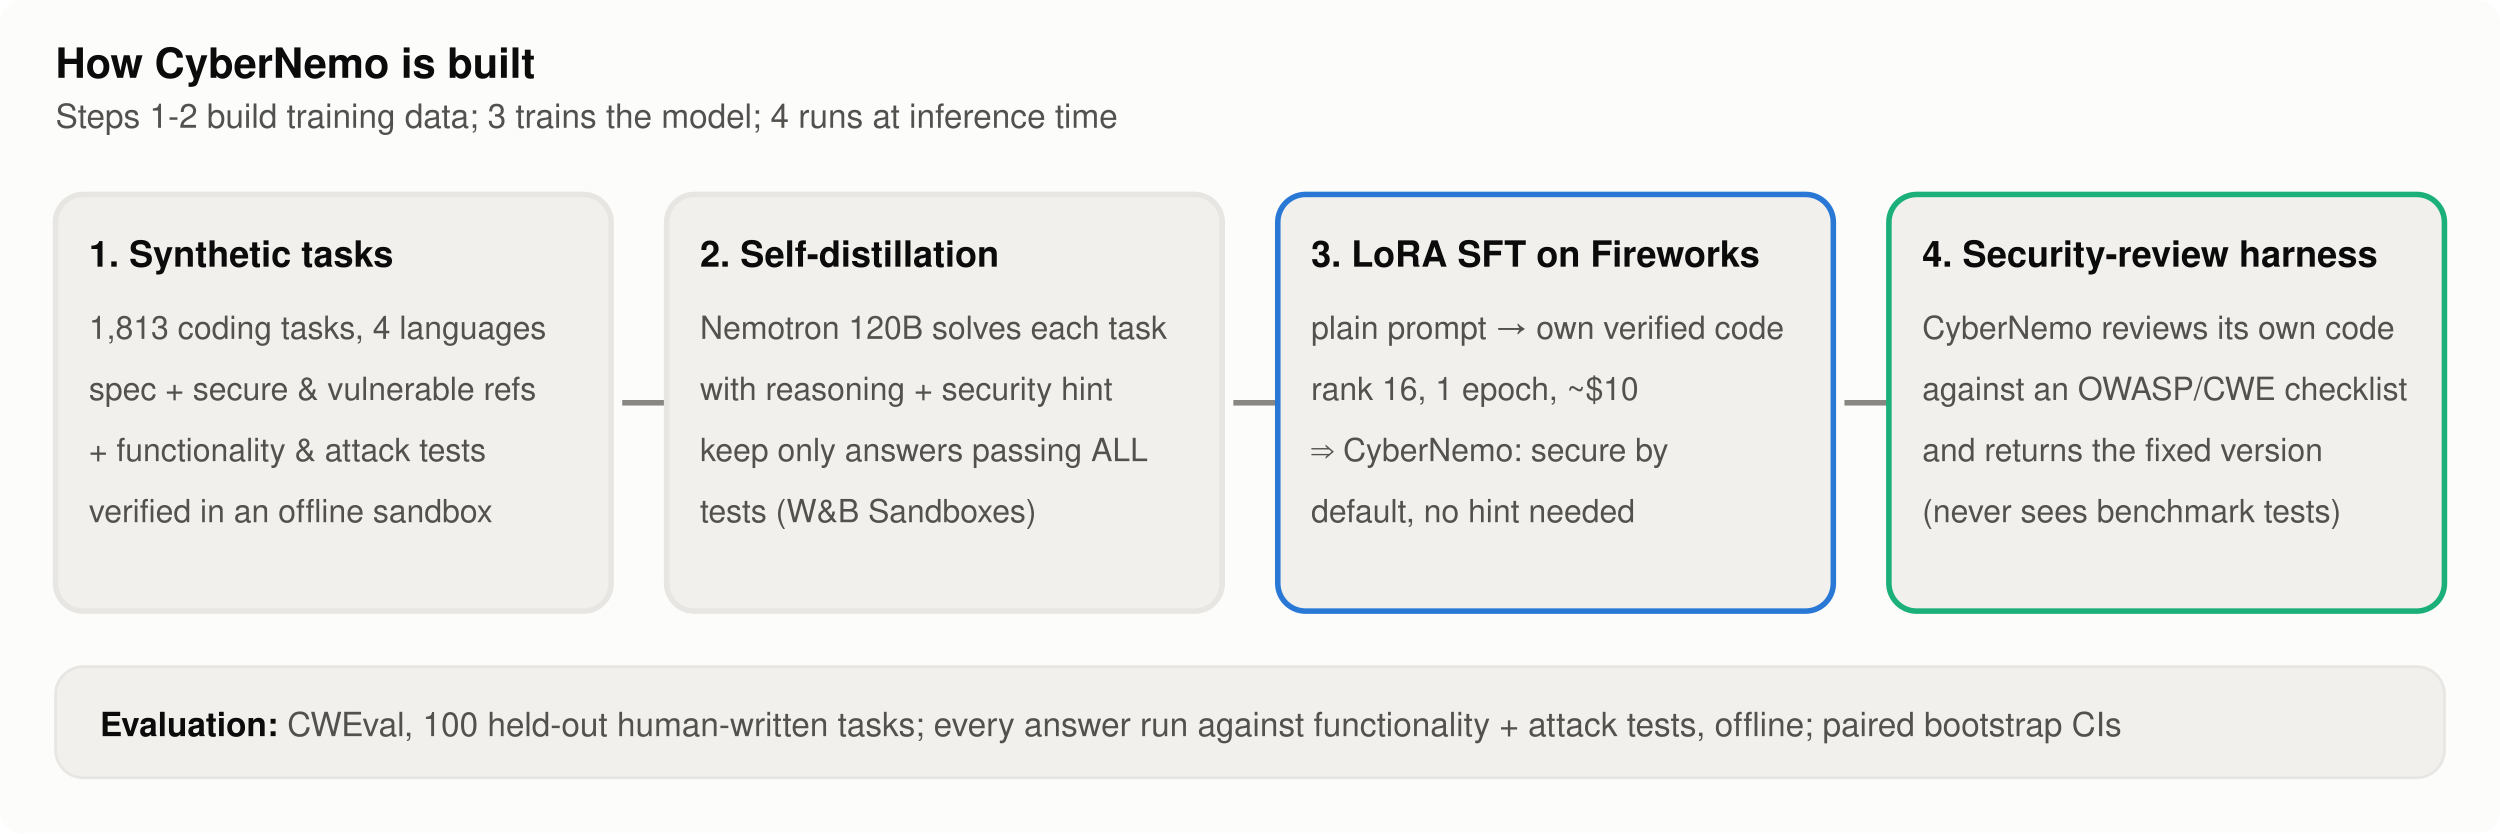
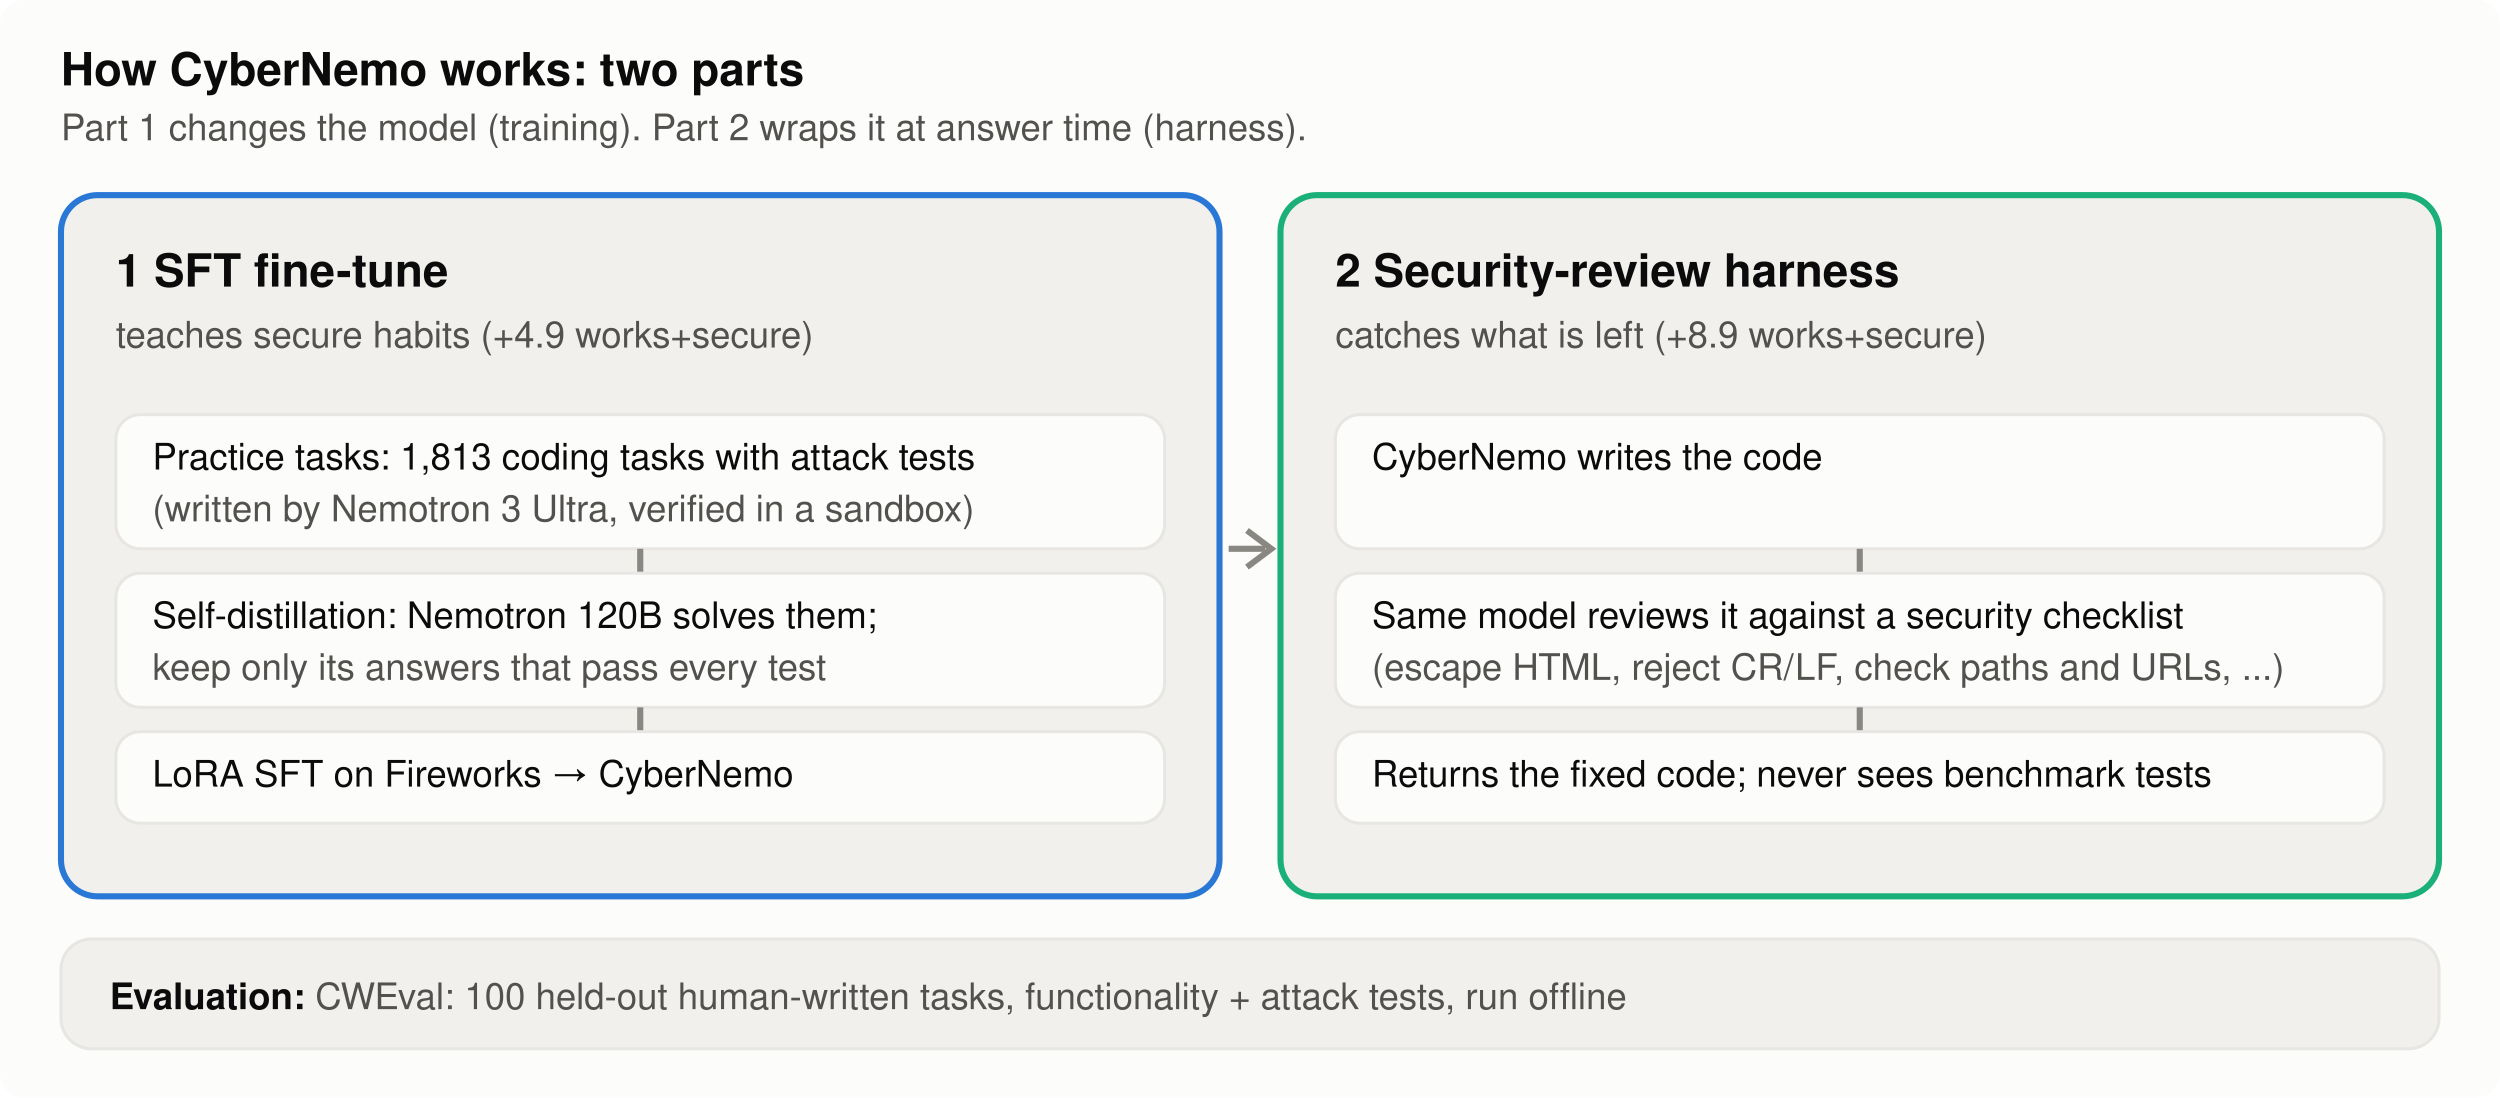
- <svg xmlns="http://www.w3.org/2000/svg" width="900" height="300" viewBox="0 0 900 300" font-family="-apple-system,Segoe UI,Helvetica,Arial,sans-serif">
-   <rect width="900" height="300" rx="8" fill="#fcfcfb" />
-   <text x="20" y="28" font-size="15" font-weight="600" fill="#0b0b0b">How CyberNemo is built</text>
-   <text x="20" y="46" font-size="12" fill="#52514e">Steps 1-2 build training data; 3 trains the model; 4 runs at inference time</text>
-   <rect x="20" y="70" width="200" height="150" rx="10" fill="#f1f0ec" stroke="#e7e6e2" stroke-width="2" />
-   <text x="32" y="96" font-size="13" font-weight="600" fill="#0b0b0b">1. Synthetic tasks</text>
-   <text x="32" y="122" font-size="11.5" fill="#52514e">1,813 coding tasks, 4 languages</text>
-   <text x="32" y="144" font-size="11.5" fill="#52514e">spec + secure &amp; vulnerable refs</text>
-   <text x="32" y="166" font-size="11.5" fill="#52514e">+ functionality &amp; attack tests</text>
-   <text x="32" y="188" font-size="11.5" fill="#52514e">verified in an offline sandbox</text>
-   <path d="M224,145 H254" stroke="#898781" stroke-width="2" />
-   <path d="M248,139 L256,145 L248,151" fill="none" stroke="#898781" stroke-width="2" />
-   <rect x="240" y="70" width="200" height="150" rx="10" fill="#f1f0ec" stroke="#e7e6e2" stroke-width="2" />
-   <text x="252" y="96" font-size="13" font-weight="600" fill="#0b0b0b">2. Self-distillation</text>
-   <text x="252" y="122" font-size="11.5" fill="#52514e">Nemotron 120B solves each task</text>
-   <text x="252" y="144" font-size="11.5" fill="#52514e">with reasoning + security hint</text>
-   <text x="252" y="166" font-size="11.5" fill="#52514e">keep only answers passing ALL</text>
-   <text x="252" y="188" font-size="11.5" fill="#52514e">tests (W&amp;B Sandboxes)</text>
-   <path d="M444,145 H474" stroke="#898781" stroke-width="2" />
-   <path d="M468,139 L476,145 L468,151" fill="none" stroke="#898781" stroke-width="2" />
-   <rect x="460" y="70" width="200" height="150" rx="10" fill="#f1f0ec" stroke="#2a78d6" stroke-width="2" />
-   <text x="472" y="96" font-size="13" font-weight="600" fill="#0b0b0b">3. LoRA SFT on Fireworks</text>
-   <text x="472" y="122" font-size="11.5" fill="#52514e">plain prompt → own verified code</text>
-   <text x="472" y="144" font-size="11.5" fill="#52514e">rank 16, 1 epoch, ~$10</text>
-   <text x="472" y="166" font-size="11.5" fill="#52514e">⇒ CyberNemo: secure by</text>
-   <text x="472" y="188" font-size="11.5" fill="#52514e">default, no hint needed</text>
-   <path d="M664,145 H694" stroke="#898781" stroke-width="2" />
-   <path d="M688,139 L696,145 L688,151" fill="none" stroke="#898781" stroke-width="2" />
-   <rect x="680" y="70" width="200" height="150" rx="10" fill="#f1f0ec" stroke="#1baf7a" stroke-width="2" />
-   <text x="692" y="96" font-size="13" font-weight="600" fill="#0b0b0b">4. Security-review harness</text>
-   <text x="692" y="122" font-size="11.5" fill="#52514e">CyberNemo reviews its own code</text>
-   <text x="692" y="144" font-size="11.5" fill="#52514e">against an OWASP/CWE checklist</text>
-   <text x="692" y="166" font-size="11.5" fill="#52514e">and returns the fixed version</text>
-   <text x="692" y="188" font-size="11.5" fill="#52514e">(never sees benchmark tests)</text>
-   <rect x="20" y="240" width="860" height="40" rx="10" fill="#f1f0ec" stroke="#e7e6e2" />
-   <text x="36" y="265" font-size="12" fill="#52514e">
-     <tspan font-weight="600" fill="#0b0b0b">Evaluation:</tspan> CWEval, 100 held-out human-written tasks; every answer run against functionality + attack tests, offline; paired bootstrap CIs</text>
+ <svg xmlns="http://www.w3.org/2000/svg" width="820" height="360" viewBox="0 0 820 360" font-family="-apple-system,Segoe UI,Helvetica,Arial,sans-serif">
+   <rect width="820" height="360" rx="8" fill="#fcfcfb" />
+   <text x="20" y="28" font-size="15" font-weight="600" fill="#0b0b0b">How CyberNemo works: two parts</text>
+   <text x="20" y="46" font-size="12" fill="#52514e">Part 1 changes the model (training). Part 2 wraps it at answer time (harness).</text>
+   <rect x="20" y="64" width="380" height="230" rx="12" fill="#f1f0ec" stroke="#2a78d6" stroke-width="2" />
+   <text x="38" y="94" font-size="15" font-weight="700" fill="#0b0b0b">1  SFT fine-tune</text>
+   <text x="38" y="114" font-size="12" fill="#52514e">teaches secure habits  (+4.9 works+secure)</text>
+   <rect x="38" y="136" width="344" height="44" rx="8" fill="#fcfcfb" stroke="#e7e6e2" />
+   <text x="50" y="154" font-size="12" fill="#0b0b0b">Practice tasks: 1,813 coding tasks with attack tests</text>
+   <text x="50" y="171" font-size="12" fill="#52514e">(written by Nemotron 3 Ultra, verified in a sandbox)</text>
+   <path d="M210,180 V188" stroke="#898781" stroke-width="2" />
+   <rect x="38" y="188" width="344" height="44" rx="8" fill="#fcfcfb" stroke="#e7e6e2" />
+   <text x="50" y="206" font-size="12" fill="#0b0b0b">Self-distillation: Nemotron 120B solves them;</text>
+   <text x="50" y="223" font-size="12" fill="#52514e">keep only its answers that pass every test</text>
+   <path d="M210,232 V240" stroke="#898781" stroke-width="2" />
+   <rect x="38" y="240" width="344" height="30" rx="8" fill="#fcfcfb" stroke="#e7e6e2" />
+   <text x="50" y="258" font-size="12" fill="#0b0b0b">LoRA SFT on Fireworks  →  CyberNemo</text>
+   <rect x="420" y="64" width="380" height="230" rx="12" fill="#f1f0ec" stroke="#1baf7a" stroke-width="2" />
+   <text x="438" y="94" font-size="15" font-weight="700" fill="#0b0b0b">2  Security-review harness</text>
+   <text x="438" y="114" font-size="12" fill="#52514e">catches what is left  (+8.9 works+secure)</text>
+   <rect x="438" y="136" width="344" height="44" rx="8" fill="#fcfcfb" stroke="#e7e6e2" />
+   <text x="450" y="154" font-size="12" fill="#0b0b0b">CyberNemo writes the code</text>
+   <path d="M610,180 V188" stroke="#898781" stroke-width="2" />
+   <rect x="438" y="188" width="344" height="44" rx="8" fill="#fcfcfb" stroke="#e7e6e2" />
+   <text x="450" y="206" font-size="12" fill="#0b0b0b">Same model reviews it against a security checklist</text>
+   <text x="450" y="223" font-size="12" fill="#52514e">(escape HTML, reject CR/LF, check paths and URLs, ...)</text>
+   <path d="M610,232 V240" stroke="#898781" stroke-width="2" />
+   <rect x="438" y="240" width="344" height="30" rx="8" fill="#fcfcfb" stroke="#e7e6e2" />
+   <text x="450" y="258" font-size="12" fill="#0b0b0b">Returns the fixed code; never sees benchmark tests</text>
+   <path d="M403,180 H415" stroke="#898781" stroke-width="2" />
+   <path d="M409,174 L417,180 L409,186" fill="none" stroke="#898781" stroke-width="2" />
+   <rect x="20" y="308" width="780" height="36" rx="10" fill="#f1f0ec" stroke="#e7e6e2" />
+   <text x="36" y="331" font-size="12" fill="#52514e">
+     <tspan font-weight="600" fill="#0b0b0b">Evaluation:</tspan> CWEval: 100 held-out human-written tasks, functionality + attack tests, run offline</text>
</svg>
